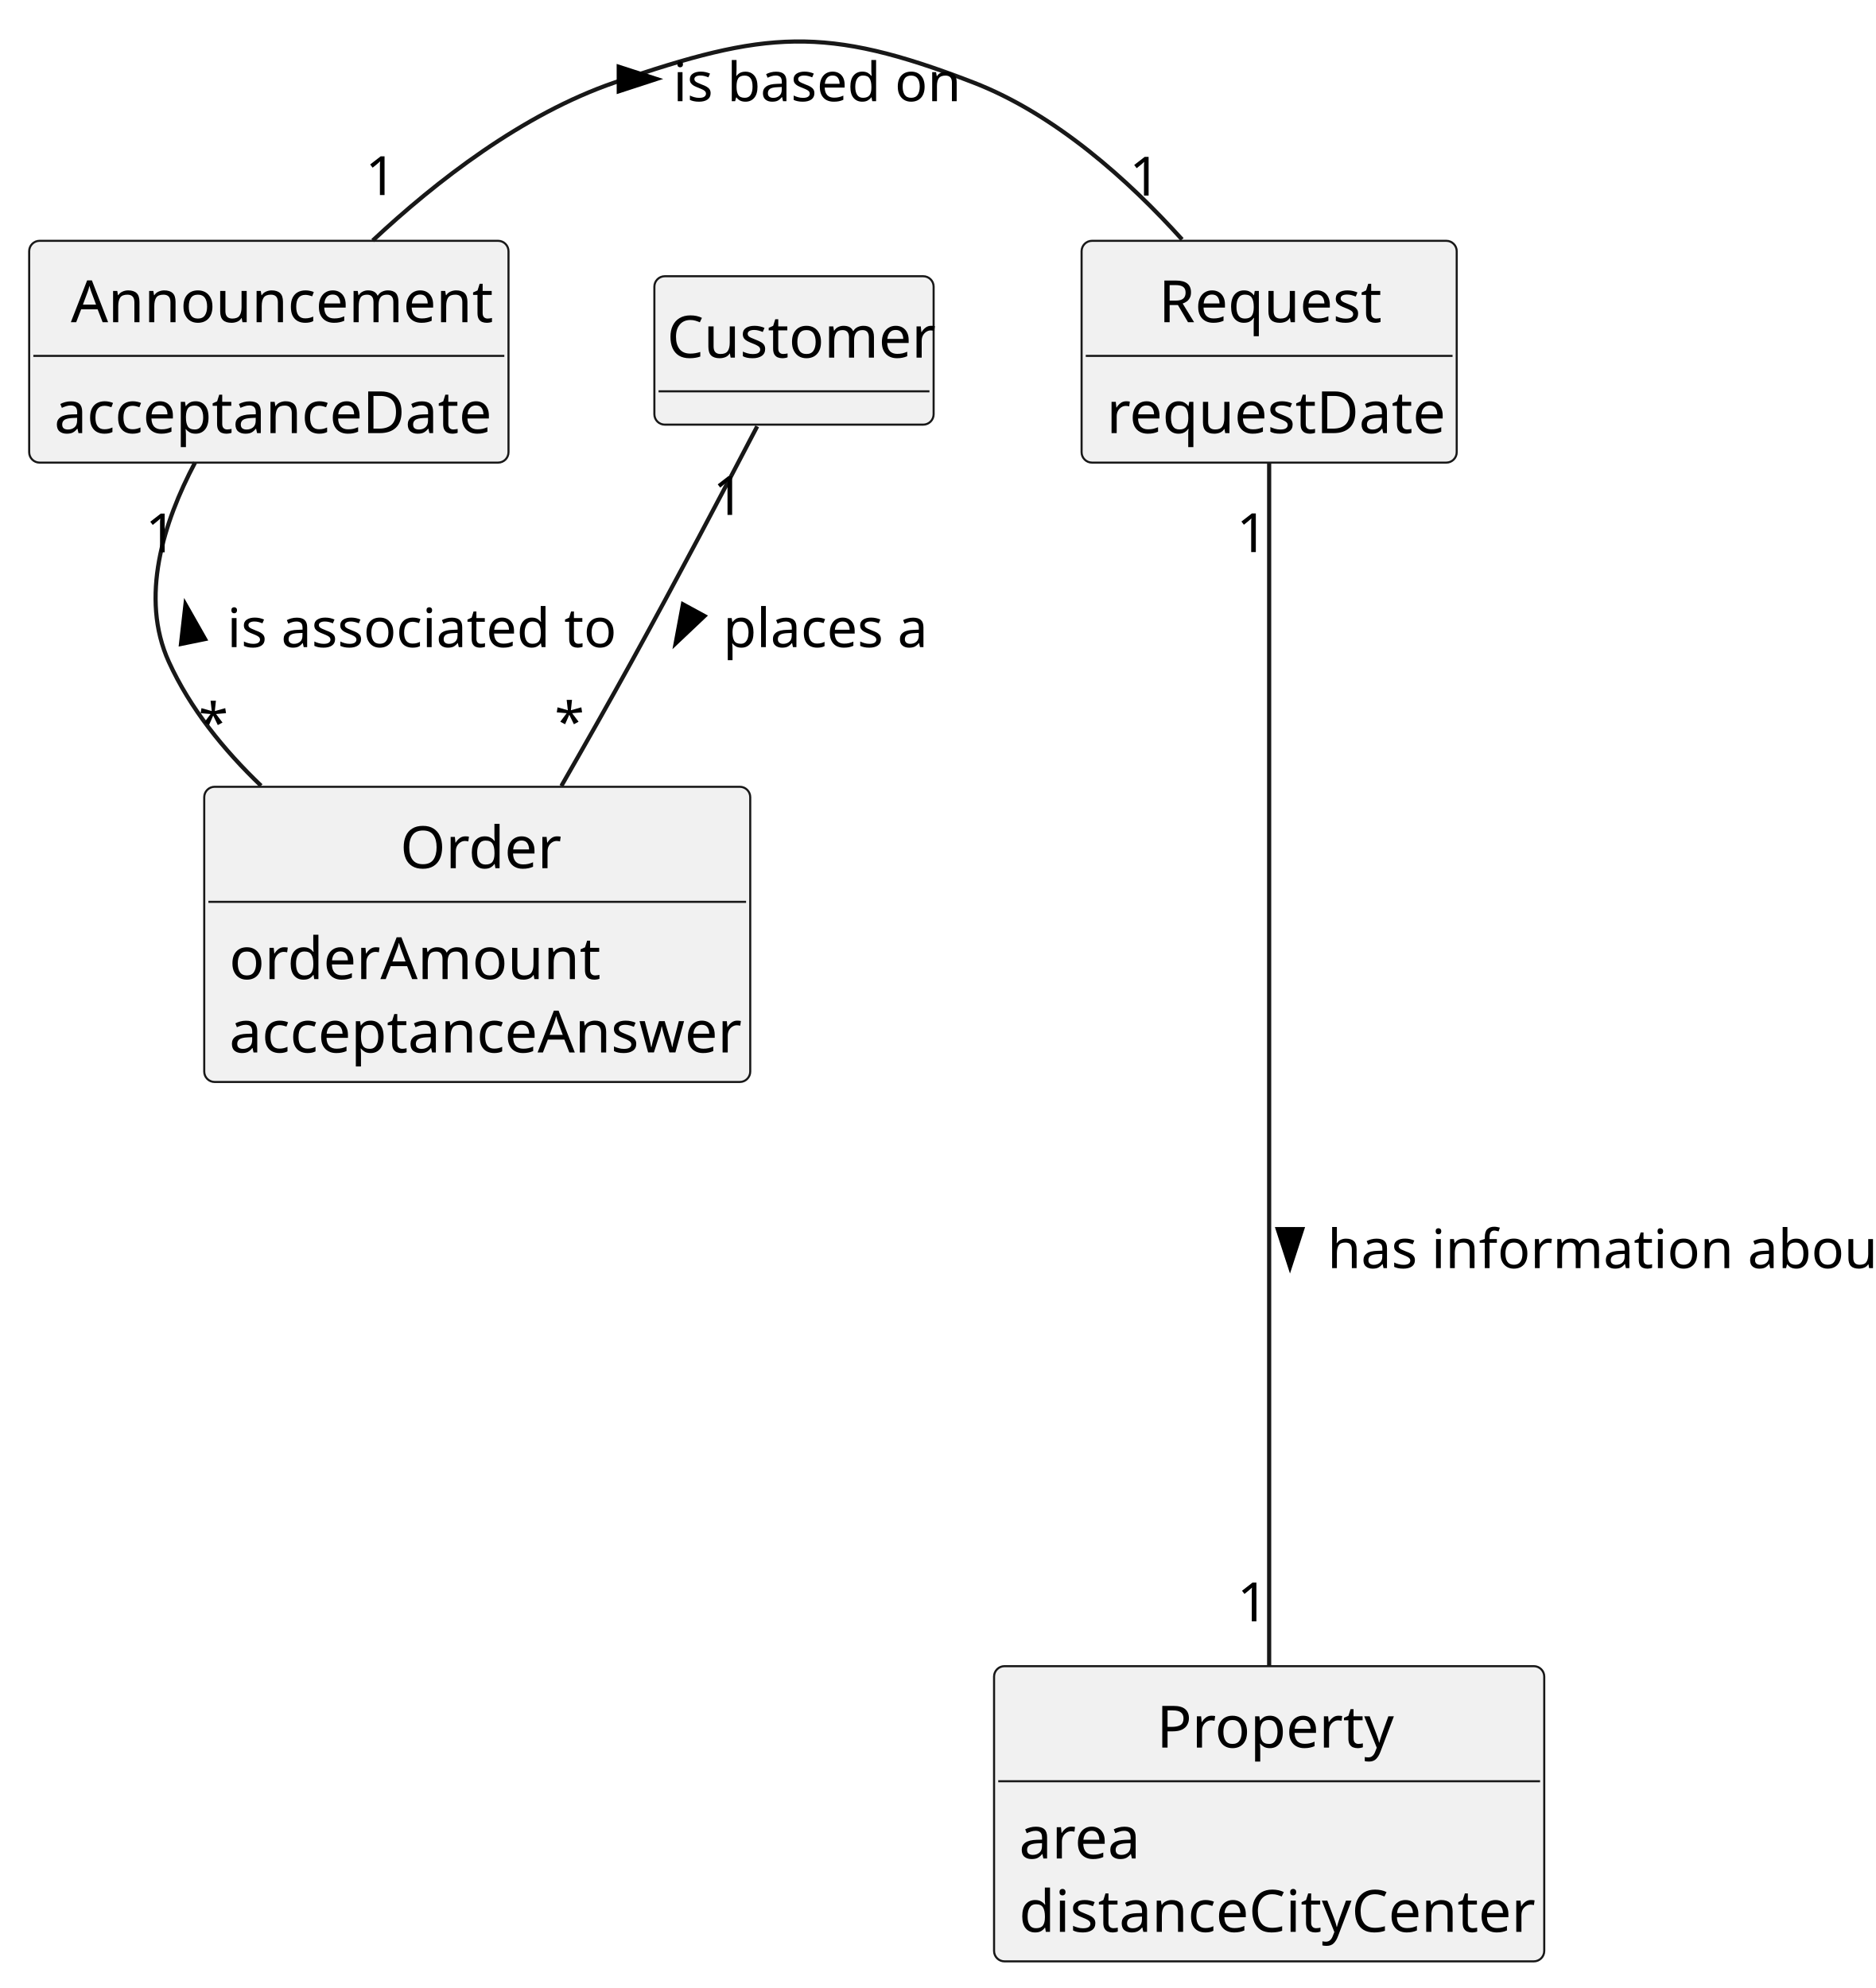
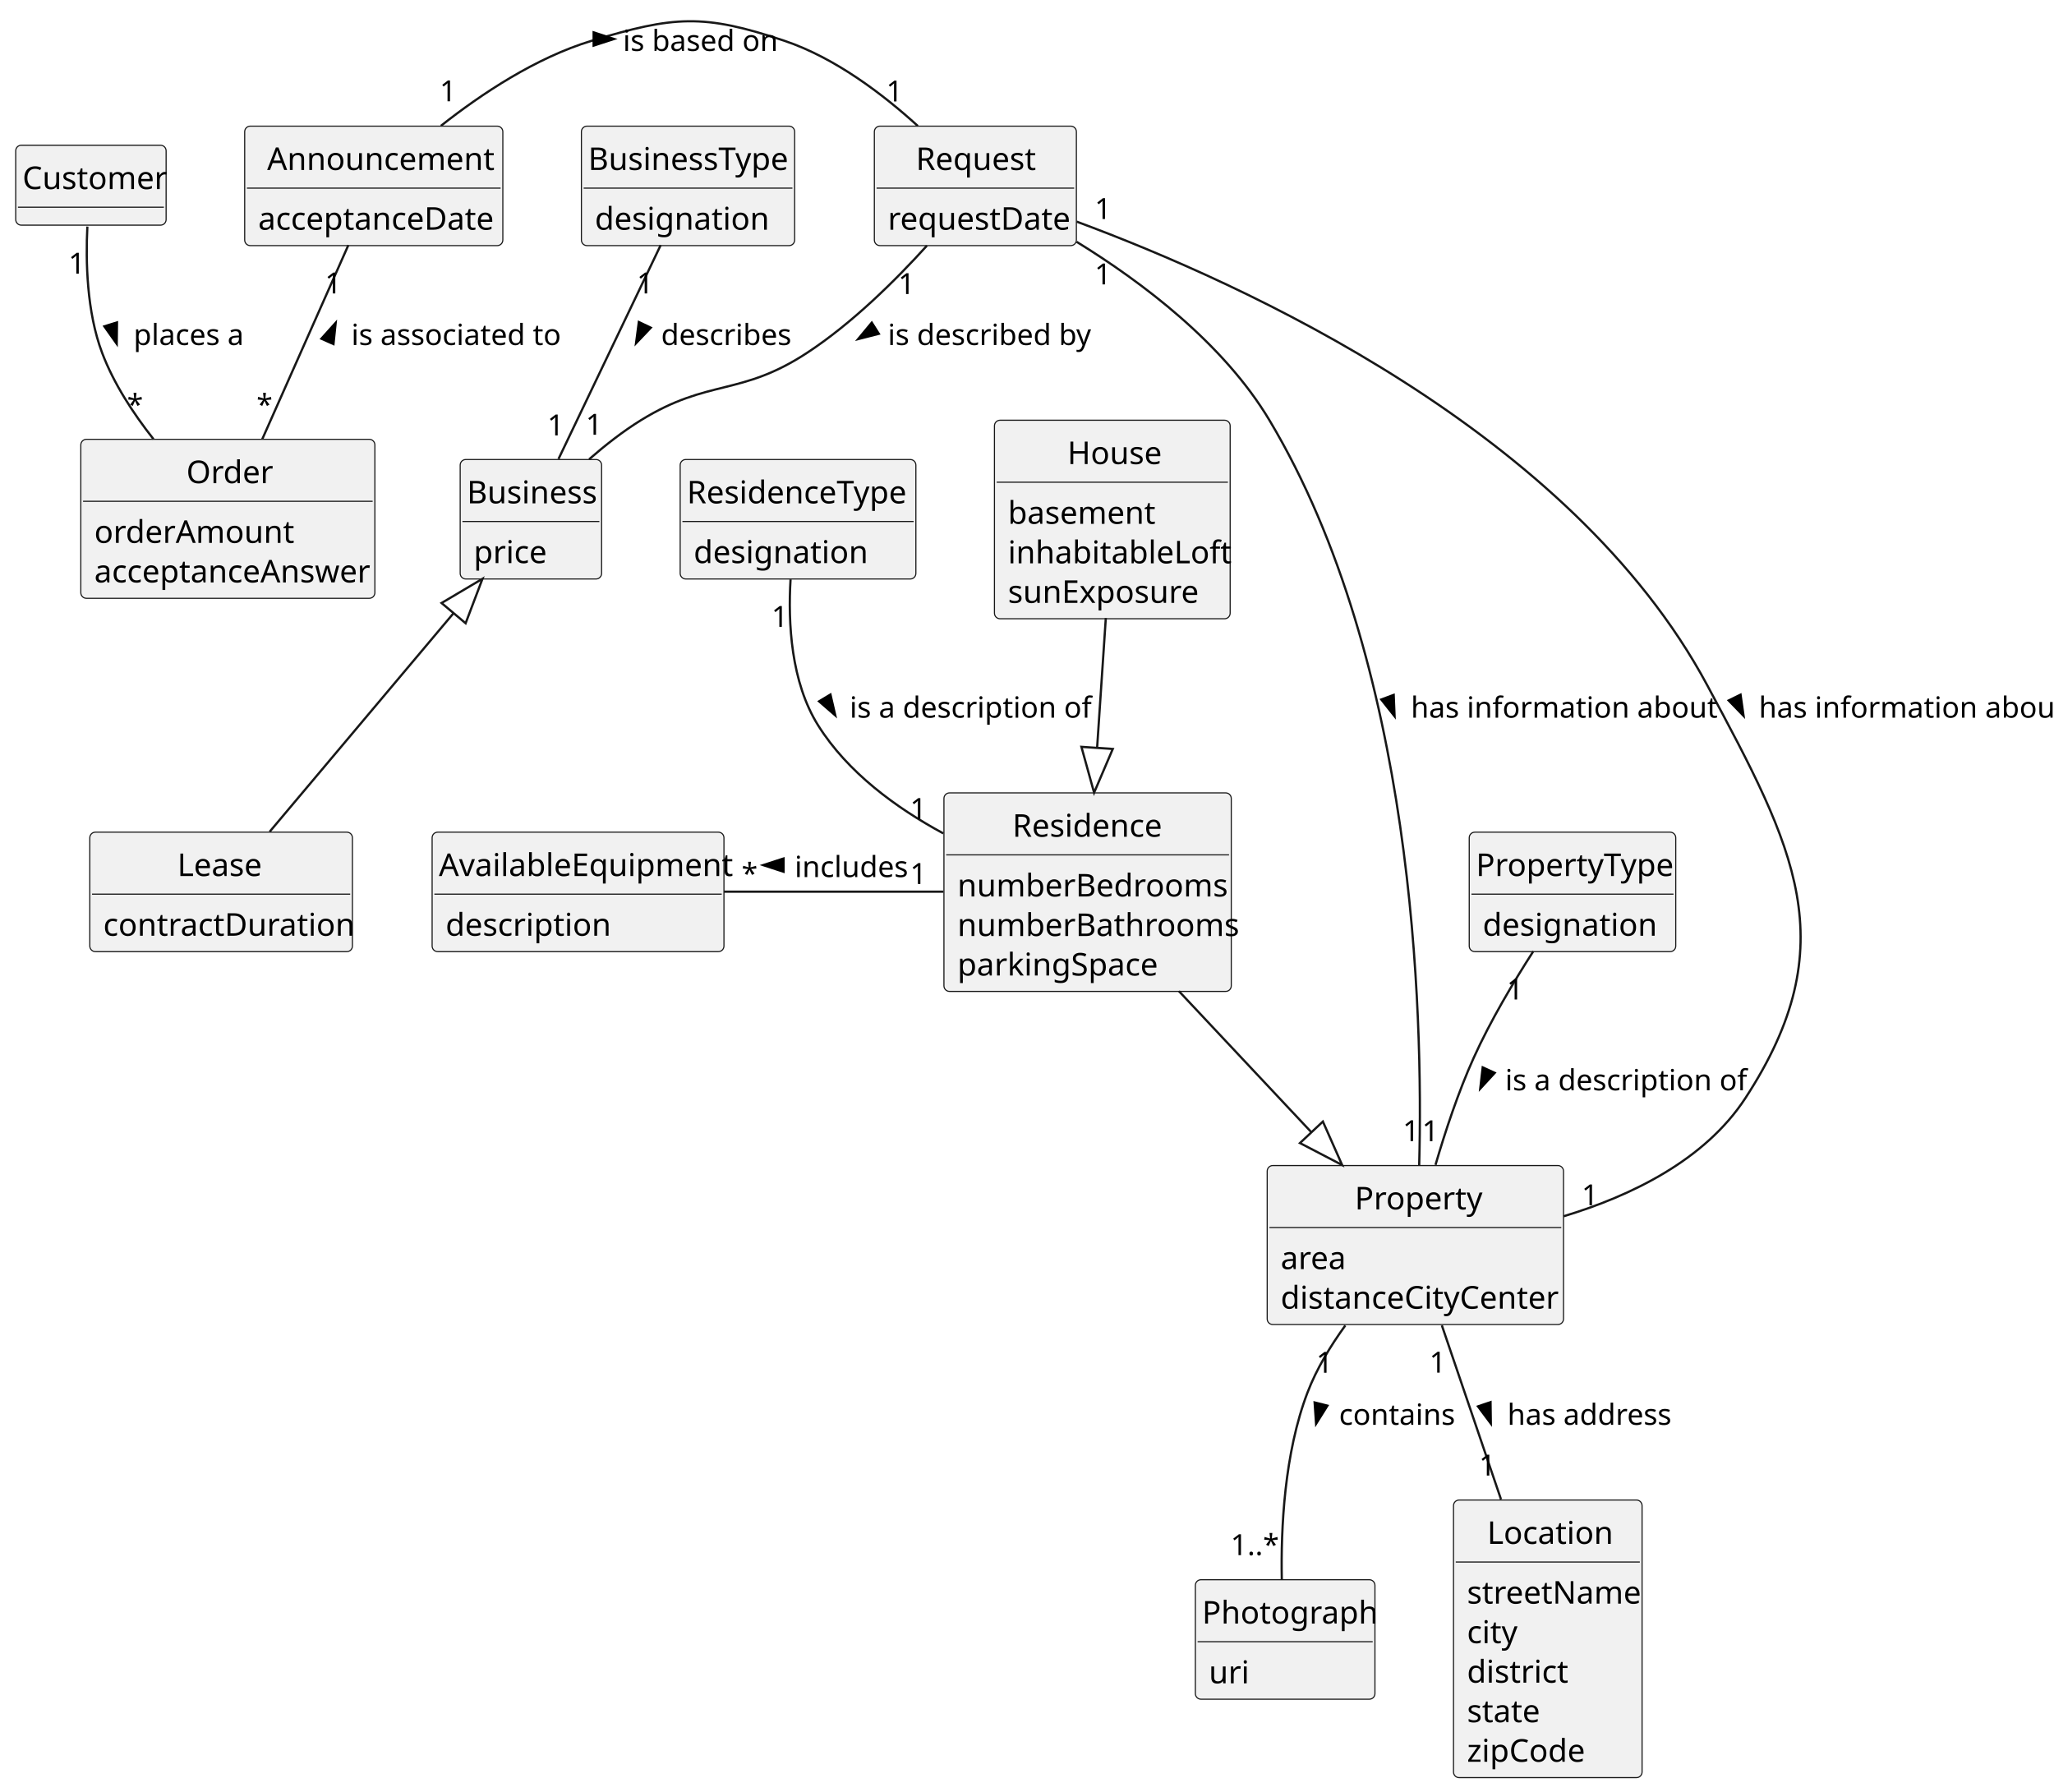
- <svg xmlns="http://www.w3.org/2000/svg" contentStyleType="text/css" height="477px" preserveAspectRatio="none" style="width:450px;height:477px;background:#FFFFFF;" version="1.1" viewBox="0 0 450 477" width="450px" zoomAndPan="magnify">
+ <svg xmlns="http://www.w3.org/2000/svg" contentStyleType="text/css" height="798px" preserveAspectRatio="none" style="width:915px;height:798px;background:#FFFFFF;" version="1.1" viewBox="0 0 915 798" width="915px" zoomAndPan="magnify">
  <defs />
  <g>
    <g id="elem_Customer">
-       <rect codeLine="18" fill="#F1F1F1" height="35.609" id="Customer" rx="2.5" ry="2.5" style="stroke:#181818;stroke-width:0.5;" width="67" x="157" y="66.28" />
-       <text fill="#000000" font-family="sans-serif" font-size="14" lengthAdjust="spacing" textLength="61" x="160" y="85.813">Customer</text>
-       <line style="stroke:#181818;stroke-width:0.5;" x1="158" x2="223" y1="93.889" y2="93.889" />
+       <rect codeLine="18" fill="#F1F1F1" height="35.609" id="Customer" rx="2.5" ry="2.5" style="stroke:#181818;stroke-width:0.5;" width="67" x="7" y="64.69" />
+       <text fill="#000000" font-family="sans-serif" font-size="14" lengthAdjust="spacing" textLength="61" x="10" y="84.223">Customer</text>
+       <line style="stroke:#181818;stroke-width:0.5;" x1="8" x2="73" y1="92.299" y2="92.299" />
    </g>
    <g id="elem_Property">
-       <rect codeLine="21" fill="#F1F1F1" height="70.828" id="Property" rx="2.5" ry="2.5" style="stroke:#181818;stroke-width:0.5;" width="132" x="238.5" y="399.78" />
-       <text fill="#000000" font-family="sans-serif" font-size="14" lengthAdjust="spacing" textLength="54" x="277.5" y="419.313">Property</text>
-       <line style="stroke:#181818;stroke-width:0.5;" x1="239.5" x2="369.5" y1="427.389" y2="427.389" />
-       <text fill="#000000" font-family="sans-serif" font-size="14" lengthAdjust="spacing" textLength="29" x="244.5" y="445.923">area</text>
-       <text fill="#000000" font-family="sans-serif" font-size="14" lengthAdjust="spacing" textLength="120" x="244.5" y="463.532">distanceCityCenter</text>
+       <rect codeLine="21" fill="#F1F1F1" height="70.828" id="Property" rx="2.5" ry="2.5" style="stroke:#181818;stroke-width:0.5;" width="132" x="564.5" y="519.19" />
+       <text fill="#000000" font-family="sans-serif" font-size="14" lengthAdjust="spacing" textLength="54" x="603.5" y="538.723">Property</text>
+       <line style="stroke:#181818;stroke-width:0.5;" x1="565.5" x2="695.5" y1="546.799" y2="546.799" />
+       <text fill="#000000" font-family="sans-serif" font-size="14" lengthAdjust="spacing" textLength="29" x="570.5" y="565.333">area</text>
+       <text fill="#000000" font-family="sans-serif" font-size="14" lengthAdjust="spacing" textLength="120" x="570.5" y="582.942">distanceCityCenter</text>
    </g>
    <g id="elem_Order">
-       <rect codeLine="26" fill="#F1F1F1" height="70.828" id="Order" rx="2.5" ry="2.5" style="stroke:#181818;stroke-width:0.5;" width="131" x="49" y="188.78" />
-       <text fill="#000000" font-family="sans-serif" font-size="14" lengthAdjust="spacing" textLength="37" x="96" y="208.313">Order</text>
-       <line style="stroke:#181818;stroke-width:0.5;" x1="50" x2="179" y1="216.389" y2="216.389" />
-       <text fill="#000000" font-family="sans-serif" font-size="14" lengthAdjust="spacing" textLength="82" x="55" y="234.923">orderAmount</text>
-       <text fill="#000000" font-family="sans-serif" font-size="14" lengthAdjust="spacing" textLength="119" x="55" y="252.532">acceptanceAnswer</text>
+       <rect codeLine="26" fill="#F1F1F1" height="70.828" id="Order" rx="2.5" ry="2.5" style="stroke:#181818;stroke-width:0.5;" width="131" x="36" y="195.69" />
+       <text fill="#000000" font-family="sans-serif" font-size="14" lengthAdjust="spacing" textLength="37" x="83" y="215.223">Order</text>
+       <line style="stroke:#181818;stroke-width:0.5;" x1="37" x2="166" y1="223.299" y2="223.299" />
+       <text fill="#000000" font-family="sans-serif" font-size="14" lengthAdjust="spacing" textLength="82" x="42" y="241.833">orderAmount</text>
+       <text fill="#000000" font-family="sans-serif" font-size="14" lengthAdjust="spacing" textLength="119" x="42" y="259.442">acceptanceAnswer</text>
    </g>
    <g id="elem_Announcement">
-       <rect codeLine="31" fill="#F1F1F1" height="53.219" id="Announcement" rx="2.5" ry="2.5" style="stroke:#181818;stroke-width:0.5;" width="115" x="7" y="57.78" />
-       <text fill="#000000" font-family="sans-serif" font-size="14" lengthAdjust="spacing" textLength="95" x="17" y="77.313">Announcement</text>
-       <line style="stroke:#181818;stroke-width:0.5;" x1="8" x2="121" y1="85.389" y2="85.389" />
-       <text fill="#000000" font-family="sans-serif" font-size="14" lengthAdjust="spacing" textLength="103" x="13" y="103.923">acceptanceDate</text>
+       <rect codeLine="31" fill="#F1F1F1" height="53.219" id="Announcement" rx="2.5" ry="2.5" style="stroke:#181818;stroke-width:0.5;" width="115" x="109" y="56.19" />
+       <text fill="#000000" font-family="sans-serif" font-size="14" lengthAdjust="spacing" textLength="95" x="119" y="75.723">Announcement</text>
+       <line style="stroke:#181818;stroke-width:0.5;" x1="110" x2="223" y1="83.799" y2="83.799" />
+       <text fill="#000000" font-family="sans-serif" font-size="14" lengthAdjust="spacing" textLength="103" x="115" y="102.333">acceptanceDate</text>
    </g>
    <g id="elem_Request">
-       <rect codeLine="35" fill="#F1F1F1" height="53.219" id="Request" rx="2.5" ry="2.5" style="stroke:#181818;stroke-width:0.5;" width="90" x="259.5" y="57.78" />
-       <text fill="#000000" font-family="sans-serif" font-size="14" lengthAdjust="spacing" textLength="53" x="278" y="77.313">Request</text>
-       <line style="stroke:#181818;stroke-width:0.5;" x1="260.5" x2="348.5" y1="85.389" y2="85.389" />
-       <text fill="#000000" font-family="sans-serif" font-size="14" lengthAdjust="spacing" textLength="78" x="265.5" y="103.923">requestDate</text>
+       <rect codeLine="35" fill="#F1F1F1" height="53.219" id="Request" rx="2.5" ry="2.5" style="stroke:#181818;stroke-width:0.5;" width="90" x="389.5" y="56.19" />
+       <text fill="#000000" font-family="sans-serif" font-size="14" lengthAdjust="spacing" textLength="53" x="408" y="75.723">Request</text>
+       <line style="stroke:#181818;stroke-width:0.5;" x1="390.5" x2="478.5" y1="83.799" y2="83.799" />
+       <text fill="#000000" font-family="sans-serif" font-size="14" lengthAdjust="spacing" textLength="78" x="395.5" y="102.333">requestDate</text>
+     </g>
+     <g id="elem_Residence">
+       <rect codeLine="39" fill="#F1F1F1" height="88.438" id="Residence" rx="2.5" ry="2.5" style="stroke:#181818;stroke-width:0.5;" width="128" x="420.5" y="353.19" />
+       <text fill="#000000" font-family="sans-serif" font-size="14" lengthAdjust="spacing" textLength="67" x="451" y="372.723">Residence</text>
+       <line style="stroke:#181818;stroke-width:0.5;" x1="421.5" x2="547.5" y1="380.799" y2="380.799" />
+       <text fill="#000000" font-family="sans-serif" font-size="14" lengthAdjust="spacing" textLength="112" x="426.5" y="399.333">numberBedrooms</text>
+       <text fill="#000000" font-family="sans-serif" font-size="14" lengthAdjust="spacing" textLength="116" x="426.5" y="416.942">numberBathrooms</text>
+       <text fill="#000000" font-family="sans-serif" font-size="14" lengthAdjust="spacing" textLength="87" x="426.5" y="434.551">parkingSpace</text>
+     </g>
+     <g id="elem_AvailableEquipment">
+       <rect codeLine="45" fill="#F1F1F1" height="53.219" id="AvailableEquipment" rx="2.5" ry="2.5" style="stroke:#181818;stroke-width:0.5;" width="130" x="192.5" y="370.69" />
+       <text fill="#000000" font-family="sans-serif" font-size="14" lengthAdjust="spacing" textLength="124" x="195.5" y="390.223">AvailableEquipment</text>
+       <line style="stroke:#181818;stroke-width:0.5;" x1="193.5" x2="321.5" y1="398.299" y2="398.299" />
+       <text fill="#000000" font-family="sans-serif" font-size="14" lengthAdjust="spacing" textLength="69" x="198.5" y="416.833">description</text>
+     </g>
+     <g id="elem_House">
+       <rect codeLine="49" fill="#F1F1F1" height="88.438" id="House" rx="2.5" ry="2.5" style="stroke:#181818;stroke-width:0.5;" width="105" x="443" y="187.19" />
+       <text fill="#000000" font-family="sans-serif" font-size="14" lengthAdjust="spacing" textLength="40" x="475.5" y="206.723">House</text>
+       <line style="stroke:#181818;stroke-width:0.5;" x1="444" x2="547" y1="214.799" y2="214.799" />
+       <text fill="#000000" font-family="sans-serif" font-size="14" lengthAdjust="spacing" textLength="62" x="449" y="233.333">basement</text>
+       <text fill="#000000" font-family="sans-serif" font-size="14" lengthAdjust="spacing" textLength="93" x="449" y="250.942">inhabitableLoft</text>
+       <text fill="#000000" font-family="sans-serif" font-size="14" lengthAdjust="spacing" textLength="82" x="449" y="268.551">sunExposure</text>
+     </g>
+     <g id="elem_PropertyType">
+       <rect codeLine="55" fill="#F1F1F1" height="53.219" id="PropertyType" rx="2.5" ry="2.5" style="stroke:#181818;stroke-width:0.5;" width="92" x="654.5" y="370.69" />
+       <text fill="#000000" font-family="sans-serif" font-size="14" lengthAdjust="spacing" textLength="86" x="657.5" y="390.223">PropertyType</text>
+       <line style="stroke:#181818;stroke-width:0.5;" x1="655.5" x2="745.5" y1="398.299" y2="398.299" />
+       <text fill="#000000" font-family="sans-serif" font-size="14" lengthAdjust="spacing" textLength="73" x="660.5" y="416.833">designation</text>
+     </g>
+     <g id="elem_ResidenceType">
+       <rect codeLine="59" fill="#F1F1F1" height="53.219" id="ResidenceType" rx="2.5" ry="2.5" style="stroke:#181818;stroke-width:0.5;" width="105" x="303" y="204.69" />
+       <text fill="#000000" font-family="sans-serif" font-size="14" lengthAdjust="spacing" textLength="99" x="306" y="224.223">ResidenceType</text>
+       <line style="stroke:#181818;stroke-width:0.5;" x1="304" x2="407" y1="232.299" y2="232.299" />
+       <text fill="#000000" font-family="sans-serif" font-size="14" lengthAdjust="spacing" textLength="73" x="309" y="250.833">designation</text>
+     </g>
+     <g id="elem_Photograph">
+       <rect codeLine="63" fill="#F1F1F1" height="53.219" id="Photograph" rx="2.5" ry="2.5" style="stroke:#181818;stroke-width:0.5;" width="80" x="532.5" y="703.69" />
+       <text fill="#000000" font-family="sans-serif" font-size="14" lengthAdjust="spacing" textLength="74" x="535.5" y="723.223">Photograph</text>
+       <line style="stroke:#181818;stroke-width:0.5;" x1="533.5" x2="611.5" y1="731.299" y2="731.299" />
+       <text fill="#000000" font-family="sans-serif" font-size="14" lengthAdjust="spacing" textLength="16" x="538.5" y="749.833">uri</text>
+     </g>
+     <g id="elem_Location">
+       <rect codeLine="67" fill="#F1F1F1" height="123.656" id="Location" rx="2.5" ry="2.5" style="stroke:#181818;stroke-width:0.5;" width="84" x="647.5" y="668.19" />
+       <text fill="#000000" font-family="sans-serif" font-size="14" lengthAdjust="spacing" textLength="54" x="662.5" y="687.723">Location</text>
+       <line style="stroke:#181818;stroke-width:0.5;" x1="648.5" x2="730.5" y1="695.799" y2="695.799" />
+       <text fill="#000000" font-family="sans-serif" font-size="14" lengthAdjust="spacing" textLength="72" x="653.5" y="714.333">streetName</text>
+       <text fill="#000000" font-family="sans-serif" font-size="14" lengthAdjust="spacing" textLength="21" x="653.5" y="731.942">city</text>
+       <text fill="#000000" font-family="sans-serif" font-size="14" lengthAdjust="spacing" textLength="41" x="653.5" y="749.551">district</text>
+       <text fill="#000000" font-family="sans-serif" font-size="14" lengthAdjust="spacing" textLength="31" x="653.5" y="767.161">state</text>
+       <text fill="#000000" font-family="sans-serif" font-size="14" lengthAdjust="spacing" textLength="51" x="653.5" y="784.77">zipCode</text>
+     </g>
+     <g id="elem_Business">
+       <rect codeLine="75" fill="#F1F1F1" height="53.219" id="Business" rx="2.5" ry="2.5" style="stroke:#181818;stroke-width:0.5;" width="63" x="205" y="204.69" />
+       <text fill="#000000" font-family="sans-serif" font-size="14" lengthAdjust="spacing" textLength="57" x="208" y="224.223">Business</text>
+       <line style="stroke:#181818;stroke-width:0.5;" x1="206" x2="267" y1="232.299" y2="232.299" />
+       <text fill="#000000" font-family="sans-serif" font-size="14" lengthAdjust="spacing" textLength="31" x="211" y="250.833">price</text>
+     </g>
+     <g id="elem_BusinessType">
+       <rect codeLine="79" fill="#F1F1F1" height="53.219" id="BusinessType" rx="2.5" ry="2.5" style="stroke:#181818;stroke-width:0.5;" width="95" x="259" y="56.19" />
+       <text fill="#000000" font-family="sans-serif" font-size="14" lengthAdjust="spacing" textLength="89" x="262" y="75.723">BusinessType</text>
+       <line style="stroke:#181818;stroke-width:0.5;" x1="260" x2="353" y1="83.799" y2="83.799" />
+       <text fill="#000000" font-family="sans-serif" font-size="14" lengthAdjust="spacing" textLength="73" x="265" y="102.333">designation</text>
+     </g>
+     <g id="elem_Lease">
+       <rect codeLine="83" fill="#F1F1F1" height="53.219" id="Lease" rx="2.5" ry="2.5" style="stroke:#181818;stroke-width:0.5;" width="117" x="40" y="370.69" />
+       <text fill="#000000" font-family="sans-serif" font-size="14" lengthAdjust="spacing" textLength="39" x="79" y="390.223">Lease</text>
+       <line style="stroke:#181818;stroke-width:0.5;" x1="41" x2="156" y1="398.299" y2="398.299" />
+       <text fill="#000000" font-family="sans-serif" font-size="14" lengthAdjust="spacing" textLength="105" x="46" y="416.833">contractDuration</text>
    </g>
    <g id="link_Customer_Order">
-       <path codeLine="40" d="M181.67,102.3 C173.87,117.25 162.11,139.56 151.5,158.78 C146.14,168.5 140.2,178.97 134.68,188.59 " fill="none" id="Customer-Order" style="stroke:#181818;stroke-width:1.0;" />
-       <polygon fill="#000000" points="162.109,154.347,169.016,147.809,163.853,144.998,162.109,154.347" style="stroke:#000000;stroke-width:1.0;" />
-       <text fill="#000000" font-family="sans-serif" font-size="13" lengthAdjust="spacing" textLength="49" x="173.5" y="155.275">places a</text>
-       <text fill="#000000" font-family="sans-serif" font-size="13" lengthAdjust="spacing" textLength="7" x="171.048" y="123.547">1</text>
-       <text fill="#000000" font-family="sans-serif" font-size="13" lengthAdjust="spacing" textLength="5" x="133.05" y="177.807">*</text>
+       <path codeLine="91" d="M38.92,100.92 C38.15,116.21 38.59,138.88 45.5,157.19 C50.69,170.94 59.39,184.23 68.39,195.62 " fill="none" id="Customer-Order" style="stroke:#181818;stroke-width:1.0;" />
+       <polygon fill="#000000" points="51.986,153.14,52.104,143.63,46.492,145.377,51.986,153.14" style="stroke:#000000;stroke-width:1.0;" />
+       <text fill="#000000" font-family="sans-serif" font-size="13" lengthAdjust="spacing" textLength="49" x="59.5" y="153.685">places a</text>
+       <text fill="#000000" font-family="sans-serif" font-size="13" lengthAdjust="spacing" textLength="7" x="30.491" y="121.897">1</text>
+       <text fill="#000000" font-family="sans-serif" font-size="13" lengthAdjust="spacing" textLength="5" x="56.602" y="184.859">*</text>
    </g>
    <g id="link_Announcement_Order">
-       <path codeLine="41" d="M46.8,110.98 C39.2,125.34 33.5,143.38 40.5,158.78 C45.58,169.95 53.66,179.94 62.64,188.53 " fill="none" id="Announcement-Order" style="stroke:#181818;stroke-width:1.0;" />
-       <polygon fill="#000000" points="44.499,145.057,43.43,154.507,49.189,153.331,44.499,145.057" style="stroke:#000000;stroke-width:1.0;" />
-       <text fill="#000000" font-family="sans-serif" font-size="13" lengthAdjust="spacing" textLength="92" x="54.5" y="155.275">is associated to</text>
-       <text fill="#000000" font-family="sans-serif" font-size="13" lengthAdjust="spacing" textLength="7" x="34.898" y="132.515">1</text>
-       <text fill="#000000" font-family="sans-serif" font-size="13" lengthAdjust="spacing" textLength="5" x="47.617" y="178.007">*</text>
+       <path codeLine="92" d="M155.18,109.21 C144.56,133.15 128.59,169.13 116.83,195.63 " fill="none" id="Announcement-Order" style="stroke:#181818;stroke-width:1.0;" />
+       <polygon fill="#000000" points="149.528,143.796,143.173,150.871,148.546,153.255,149.528,143.796" style="stroke:#000000;stroke-width:1.0;" />
+       <text fill="#000000" font-family="sans-serif" font-size="13" lengthAdjust="spacing" textLength="92" x="156.5" y="153.685">is associated to</text>
+       <text fill="#000000" font-family="sans-serif" font-size="13" lengthAdjust="spacing" textLength="7" x="144.753" y="130.703">1</text>
+       <text fill="#000000" font-family="sans-serif" font-size="13" lengthAdjust="spacing" textLength="5" x="114.276" y="184.871">*</text>
    </g>
    <g id="link_Announcement_Request">
-       <path codeLine="42" d="M89.43,57.71 C104.65,43.48 125.4,27.36 147.5,19.78 C183.66,7.38 197.85,6 233.5,19.78 C253.23,27.4 270.86,43.34 283.61,57.46 " fill="none" id="Announcement-Request" style="stroke:#181818;stroke-width:1.0;" />
-       <polygon fill="#000000" points="157.5,18.949,148.451,16.022,148.459,21.9,157.5,18.949" style="stroke:#000000;stroke-width:1.0;" />
-       <text fill="#000000" font-family="sans-serif" font-size="13" lengthAdjust="spacing" textLength="71" x="161.5" y="24.275">is  based on</text>
-       <text fill="#000000" font-family="sans-serif" font-size="13" lengthAdjust="spacing" textLength="7" x="87.654" y="46.795">1</text>
-       <text fill="#000000" font-family="sans-serif" font-size="13" lengthAdjust="spacing" textLength="7" x="270.97" y="46.918">1</text>
+       <path codeLine="93" d="M196.42,56.05 C214.47,41.8 238.72,25.68 263.5,18.19 C300.09,7.14 313.27,6 349.5,18.19 C371.97,25.75 393.22,41.88 408.86,56.11 " fill="none" id="Announcement-Request" style="stroke:#181818;stroke-width:1.0;" />
+       <polygon fill="#000000" points="273.5,17.367,264.456,14.426,264.454,20.304,273.5,17.367" style="stroke:#000000;stroke-width:1.0;" />
+       <text fill="#000000" font-family="sans-serif" font-size="13" lengthAdjust="spacing" textLength="71" x="277.5" y="22.685">is  based on</text>
+       <text fill="#000000" font-family="sans-serif" font-size="13" lengthAdjust="spacing" textLength="7" x="195.86" y="45.118">1</text>
+       <text fill="#000000" font-family="sans-serif" font-size="13" lengthAdjust="spacing" textLength="7" x="394.757" y="45.192">1</text>
    </g>
    <g id="link_Request_Property">
-       <path codeLine="43" d="M304.5,110.94 C304.5,172.73 304.5,329.8 304.5,399.76 " fill="none" id="Request-Property" style="stroke:#181818;stroke-width:1.0;" />
-       <polygon fill="#000000" points="309.5,303.956,312.439,294.911,306.561,294.911,309.5,303.956" style="stroke:#000000;stroke-width:1.0;" />
-       <text fill="#000000" font-family="sans-serif" font-size="13" lengthAdjust="spacing" textLength="124" x="318.5" y="304.275">has information about</text>
-       <text fill="#000000" font-family="sans-serif" font-size="13" lengthAdjust="spacing" textLength="7" x="296.691" y="132.466">1</text>
-       <text fill="#000000" font-family="sans-serif" font-size="13" lengthAdjust="spacing" textLength="7" x="296.833" y="389.009">1</text>
+       <path codeLine="94" d="M479.58,107.7 C508.78,125.66 545.05,152.98 565.5,187.19 C630,295.07 634.01,450.58 632.21,519.08 " fill="none" id="Request-Property" style="stroke:#181818;stroke-width:1.0;" />
+       <polygon fill="#000000" points="621.239,319.053,620.848,309.551,615.337,311.596,621.239,319.053" style="stroke:#000000;stroke-width:1.0;" />
+       <text fill="#000000" font-family="sans-serif" font-size="13" lengthAdjust="spacing" textLength="124" x="628.5" y="319.685">has information about</text>
+       <text fill="#000000" font-family="sans-serif" font-size="13" lengthAdjust="spacing" textLength="7" x="487.626" y="126.673">1</text>
+       <text fill="#000000" font-family="sans-serif" font-size="13" lengthAdjust="spacing" textLength="7" x="624.869" y="508.312">1</text>
+     </g>
+     <g id="link_Request_Property">
+       <path codeLine="102" d="M479.6,98.72 C553.94,126.22 700,192.44 760.5,305.19 C799.33,377.56 822.41,420.43 777.5,489.19 C759.44,516.84 726.6,532.71 696.54,541.79 " fill="none" id="Request-Property-1" style="stroke:#181818;stroke-width:1.0;" />
+       <polygon fill="#000000" points="776.699,318.856,775.361,309.44,770.082,312.025,776.699,318.856" style="stroke:#000000;stroke-width:1.0;" />
+       <text fill="#000000" font-family="sans-serif" font-size="13" lengthAdjust="spacing" textLength="124" x="783.5" y="319.685">has information about</text>
+       <text fill="#000000" font-family="sans-serif" font-size="13" lengthAdjust="spacing" textLength="7" x="487.649" y="97.556">1</text>
+       <text fill="#000000" font-family="sans-serif" font-size="13" lengthAdjust="spacing" textLength="7" x="704.581" y="536.899">1</text>
+     </g>
+     <g id="link_Residence_Property">
+       <path codeLine="95" d="M525.17,441.51 C543.46,460.98 565.14,484.08 584.06,504.23 " fill="none" id="Residence-to-Property" style="stroke:#181818;stroke-width:1.0;" />
+       <polygon fill="none" points="589.31,499.59,597.89,518.96,579.1,509.17,589.31,499.59" style="stroke:#181818;stroke-width:1.0;" />
+     </g>
+     <g id="link_House_Residence">
+       <path codeLine="96" d="M492.61,275.28 C491.43,292.91 490.03,313.67 488.74,332.96 " fill="none" id="House-to-Residence" style="stroke:#181818;stroke-width:1.0;" />
+       <polygon fill="none" points="495.71,333.62,487.39,353.1,481.74,332.68,495.71,333.62" style="stroke:#181818;stroke-width:1.0;" />
+     </g>
+     <g id="link_PropertyType_Property">
+       <path codeLine="97" d="M683.06,423.73 C674.27,437.38 663.93,454.73 656.5,471.19 C649.64,486.38 643.85,503.91 639.48,518.89 " fill="none" id="PropertyType-Property" style="stroke:#181818;stroke-width:1.0;" />
+       <polygon fill="#000000" points="659.418,484.912,665.856,477.912,660.512,475.464,659.418,484.912" style="stroke:#000000;stroke-width:1.0;" />
+       <text fill="#000000" font-family="sans-serif" font-size="13" lengthAdjust="spacing" textLength="102" x="670.5" y="485.685">is a description of</text>
+       <text fill="#000000" font-family="sans-serif" font-size="13" lengthAdjust="spacing" textLength="7" x="671.218" y="445.228">1</text>
+       <text fill="#000000" font-family="sans-serif" font-size="13" lengthAdjust="spacing" textLength="7" x="633.49" y="508.358">1</text>
+     </g>
+     <g id="link_ResidenceType_Residence">
+       <path codeLine="98" d="M352.17,258.09 C351,277.46 352.33,303.84 364.5,323.19 C377.61,344.04 399.06,359.8 420.22,371.24 " fill="none" id="ResidenceType-Residence" style="stroke:#181818;stroke-width:1.0;" />
+       <polygon fill="#000000" points="372.077,318.651,369.934,309.385,364.897,312.414,372.077,318.651" style="stroke:#000000;stroke-width:1.0;" />
+       <text fill="#000000" font-family="sans-serif" font-size="13" lengthAdjust="spacing" textLength="102" x="378.5" y="319.685">is a description of</text>
+       <text fill="#000000" font-family="sans-serif" font-size="13" lengthAdjust="spacing" textLength="7" x="343.676" y="279.234">1</text>
+       <text fill="#000000" font-family="sans-serif" font-size="13" lengthAdjust="spacing" textLength="7" x="405.383" y="364.805">1</text>
+     </g>
+     <g id="link_Property_Photograph">
+       <path codeLine="99" d="M599.29,590.44 C592.68,599.55 586.49,609.76 582.5,620.19 C572.1,647.34 570.56,680.97 571.01,703.64 " fill="none" id="Property-Photograph" style="stroke:#181818;stroke-width:1.0;" />
+       <polygon fill="#000000" points="586.288,634.217,591.332,626.154,585.629,624.729,586.288,634.217" style="stroke:#000000;stroke-width:1.0;" />
+       <text fill="#000000" font-family="sans-serif" font-size="13" lengthAdjust="spacing" textLength="49" x="596.5" y="634.685">contains</text>
+       <text fill="#000000" font-family="sans-serif" font-size="13" lengthAdjust="spacing" textLength="7" x="586.324" y="611.5">1</text>
+       <text fill="#000000" font-family="sans-serif" font-size="13" lengthAdjust="spacing" textLength="20" x="548.209" y="692.73">1..*</text>
+     </g>
+     <g id="link_Property_Location">
+       <path codeLine="100" d="M642.3,590.38 C649.83,612.53 659.81,641.87 668.65,667.87 " fill="none" id="Property-Location" style="stroke:#181818;stroke-width:1.0;" />
+       <polygon fill="#000000" points="664.11,634.1,663.98,624.59,658.415,626.482,664.11,634.1" style="stroke:#000000;stroke-width:1.0;" />
+       <text fill="#000000" font-family="sans-serif" font-size="13" lengthAdjust="spacing" textLength="71" x="671.5" y="634.685">has address</text>
+       <text fill="#000000" font-family="sans-serif" font-size="13" lengthAdjust="spacing" textLength="7" x="636.727" y="611.429">1</text>
+       <text fill="#000000" font-family="sans-serif" font-size="13" lengthAdjust="spacing" textLength="7" x="658.835" y="657.275">1</text>
+     </g>
+     <g id="link_AvailableEquipment_Residence">
+       <path codeLine="101" d="M322.55,397.19 C353.21,397.19 389.67,397.19 420.23,397.19 " fill="none" id="AvailableEquipment-Residence" style="stroke:#181818;stroke-width:1.0;" />
+       <polygon fill="#000000" points="340,385.366,349.045,388.305,349.045,382.427,340,385.366" style="stroke:#000000;stroke-width:1.0;" />
+       <text fill="#000000" font-family="sans-serif" font-size="13" lengthAdjust="spacing" textLength="48" x="354" y="390.685">includes</text>
+       <text fill="#000000" font-family="sans-serif" font-size="13" lengthAdjust="spacing" textLength="5" x="330.361" y="393.768">*</text>
+       <text fill="#000000" font-family="sans-serif" font-size="13" lengthAdjust="spacing" textLength="7" x="405.394" y="393.755">1</text>
+     </g>
+     <g id="link_Request_Business">
+       <path codeLine="103" d="M412.92,109.43 C398.94,124.87 379.63,144 359.5,157.19 C329.82,176.65 315.7,168.56 285.5,187.19 C277.5,192.12 269.54,198.38 262.43,204.58 " fill="none" id="Request-Business" style="stroke:#181818;stroke-width:1.0;" />
+       <polygon fill="#000000" points="382.274,151.038,391.49,148.688,388.348,143.72,382.274,151.038" style="stroke:#000000;stroke-width:1.0;" />
+       <text fill="#000000" font-family="sans-serif" font-size="13" lengthAdjust="spacing" textLength="88" x="395.5" y="153.685">is described by</text>
+       <text fill="#000000" font-family="sans-serif" font-size="13" lengthAdjust="spacing" textLength="7" x="400.12" y="130.974">1</text>
+       <text fill="#000000" font-family="sans-serif" font-size="13" lengthAdjust="spacing" textLength="7" x="260.897" y="193.655">1</text>
+     </g>
+     <g id="link_Business_Lease">
+       <path codeLine="104" d="M202.05,273.13 C176.36,303.65 142.08,344.4 120.14,370.47 " fill="none" id="Business-backto-Lease" style="stroke:#181818;stroke-width:1.0;" />
+       <polygon fill="none" points="196.7,268.61,214.94,257.81,207.42,277.63,196.7,268.61" style="stroke:#181818;stroke-width:1.0;" />
+     </g>
+     <g id="link_BusinessType_Business">
+       <path codeLine="105" d="M294.31,109.21 C281.54,135.93 261.59,177.67 248.79,204.47 " fill="none" id="BusinessType-Business" style="stroke:#181818;stroke-width:1.0;" />
+       <polygon fill="#000000" points="283.344,152.877,289.896,145.983,284.592,143.449,283.344,152.877" style="stroke:#000000;stroke-width:1.0;" />
+       <text fill="#000000" font-family="sans-serif" font-size="13" lengthAdjust="spacing" textLength="56" x="294.5" y="153.685">describes</text>
+       <text fill="#000000" font-family="sans-serif" font-size="13" lengthAdjust="spacing" textLength="7" x="283.682" y="130.703">1</text>
+       <text fill="#000000" font-family="sans-serif" font-size="13" lengthAdjust="spacing" textLength="7" x="243.823" y="193.952">1</text>
    </g>
  </g>
</svg>
